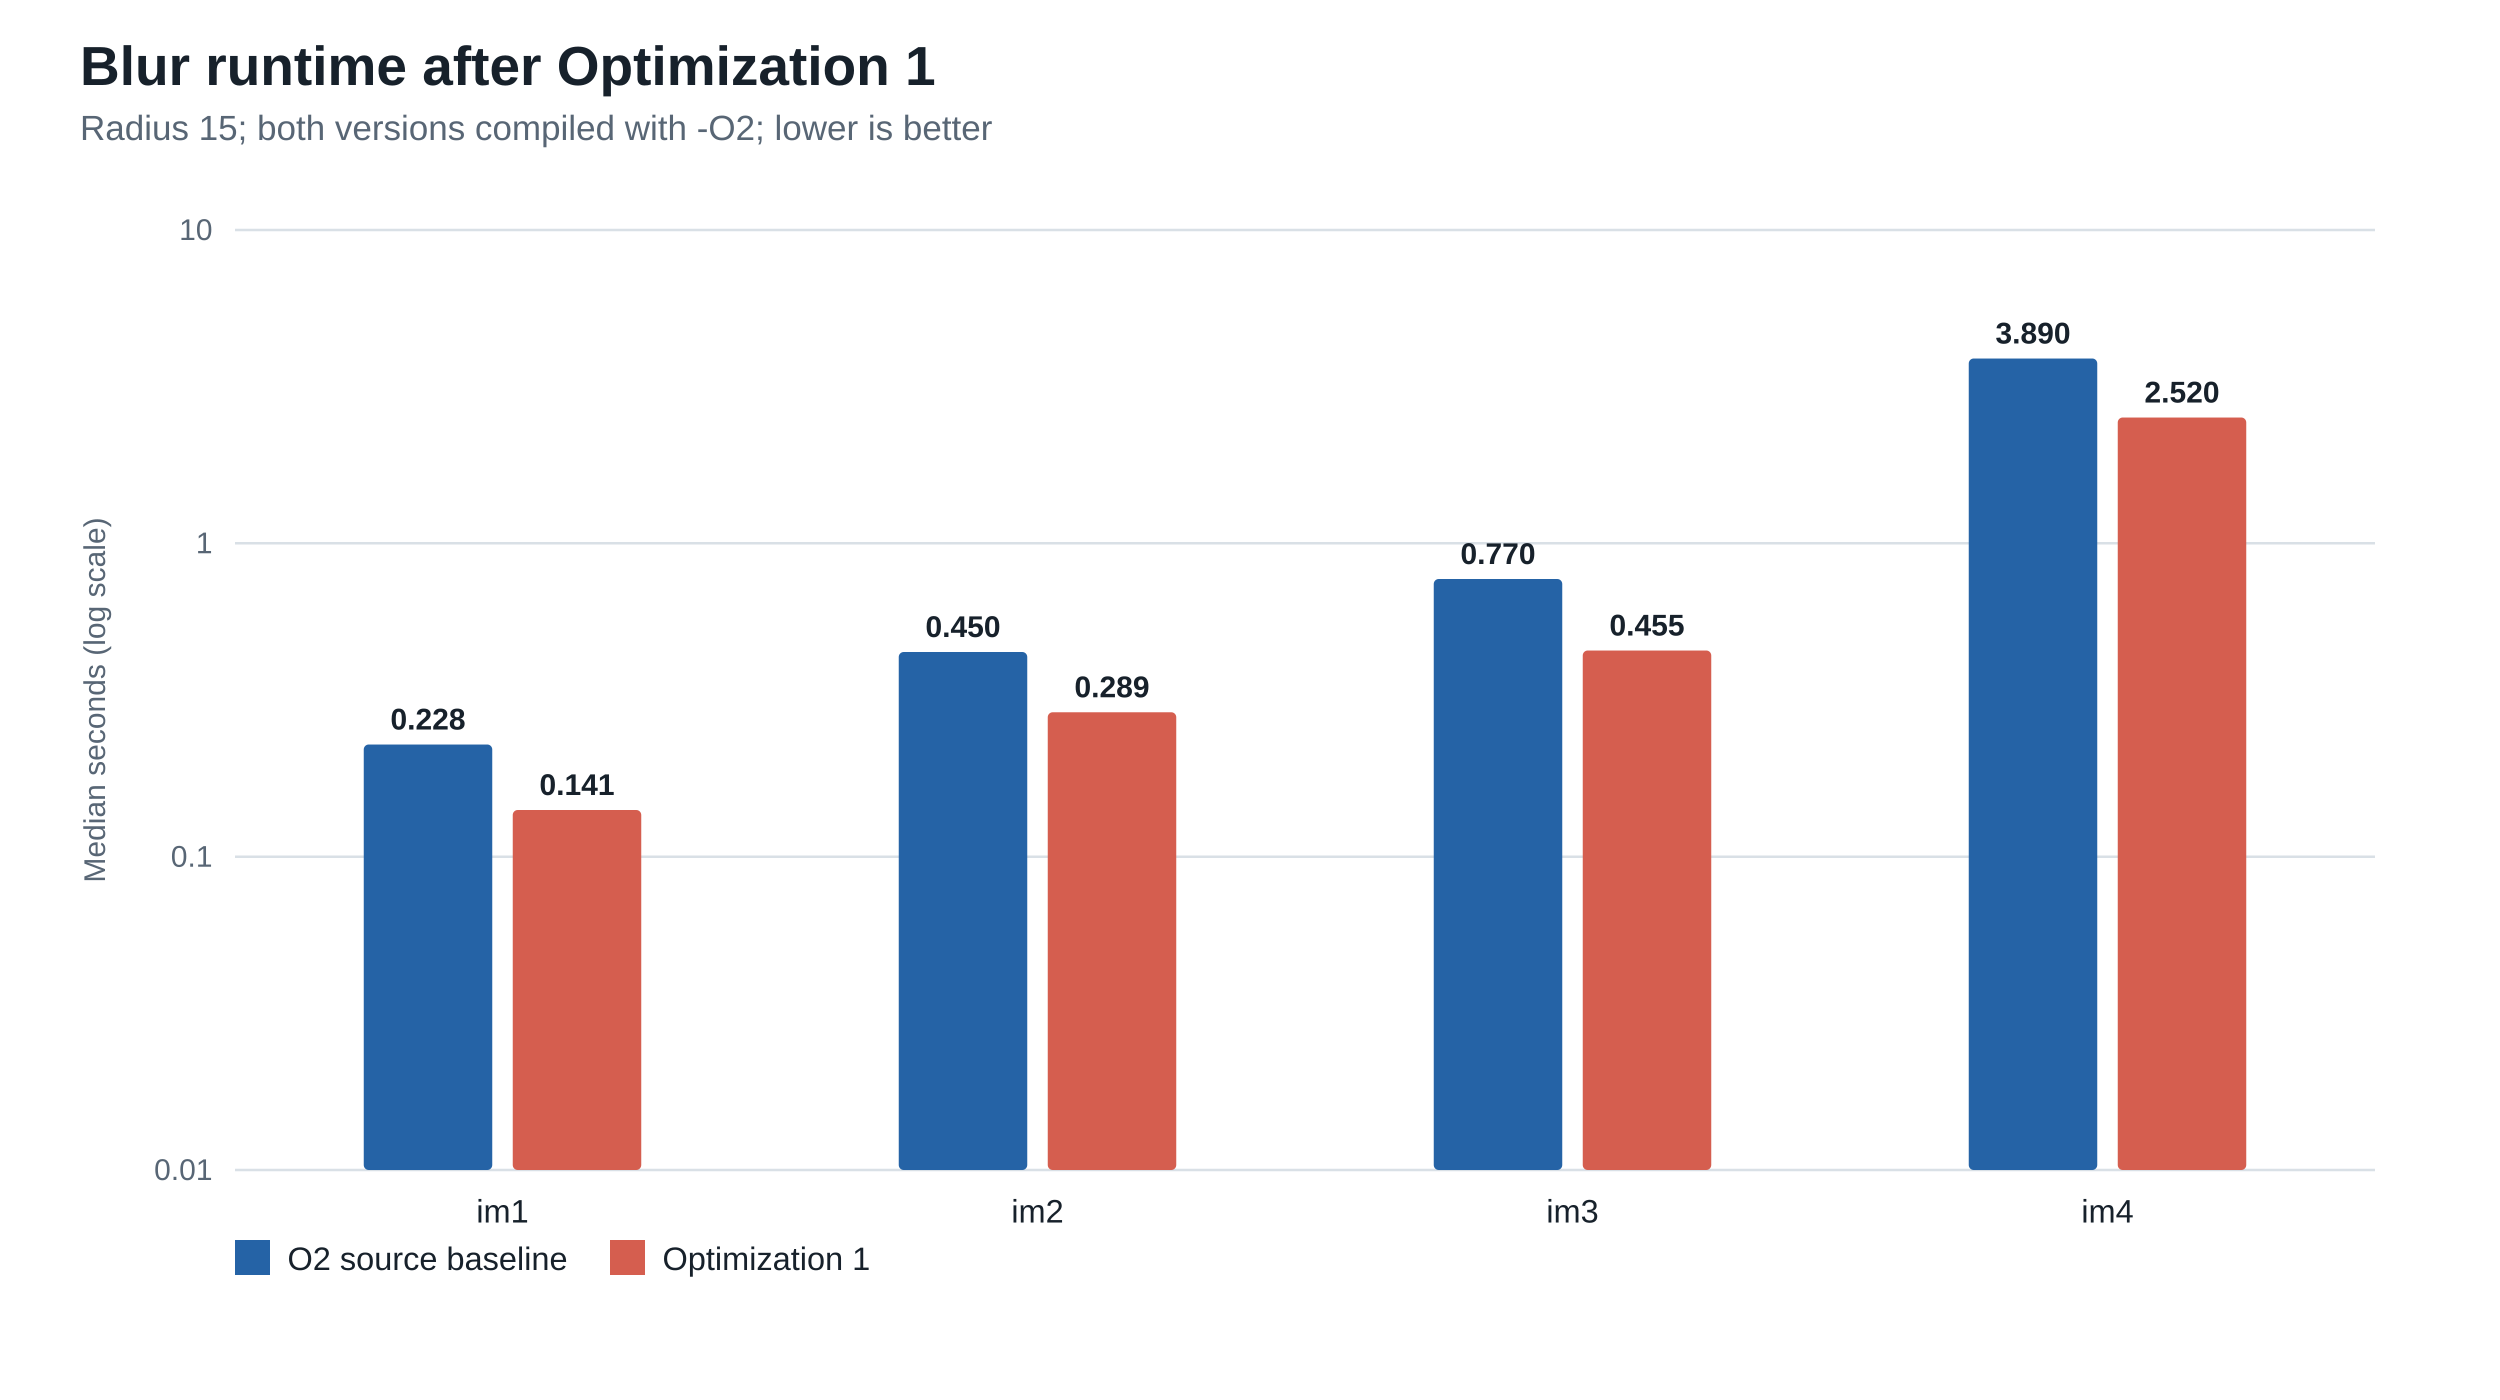
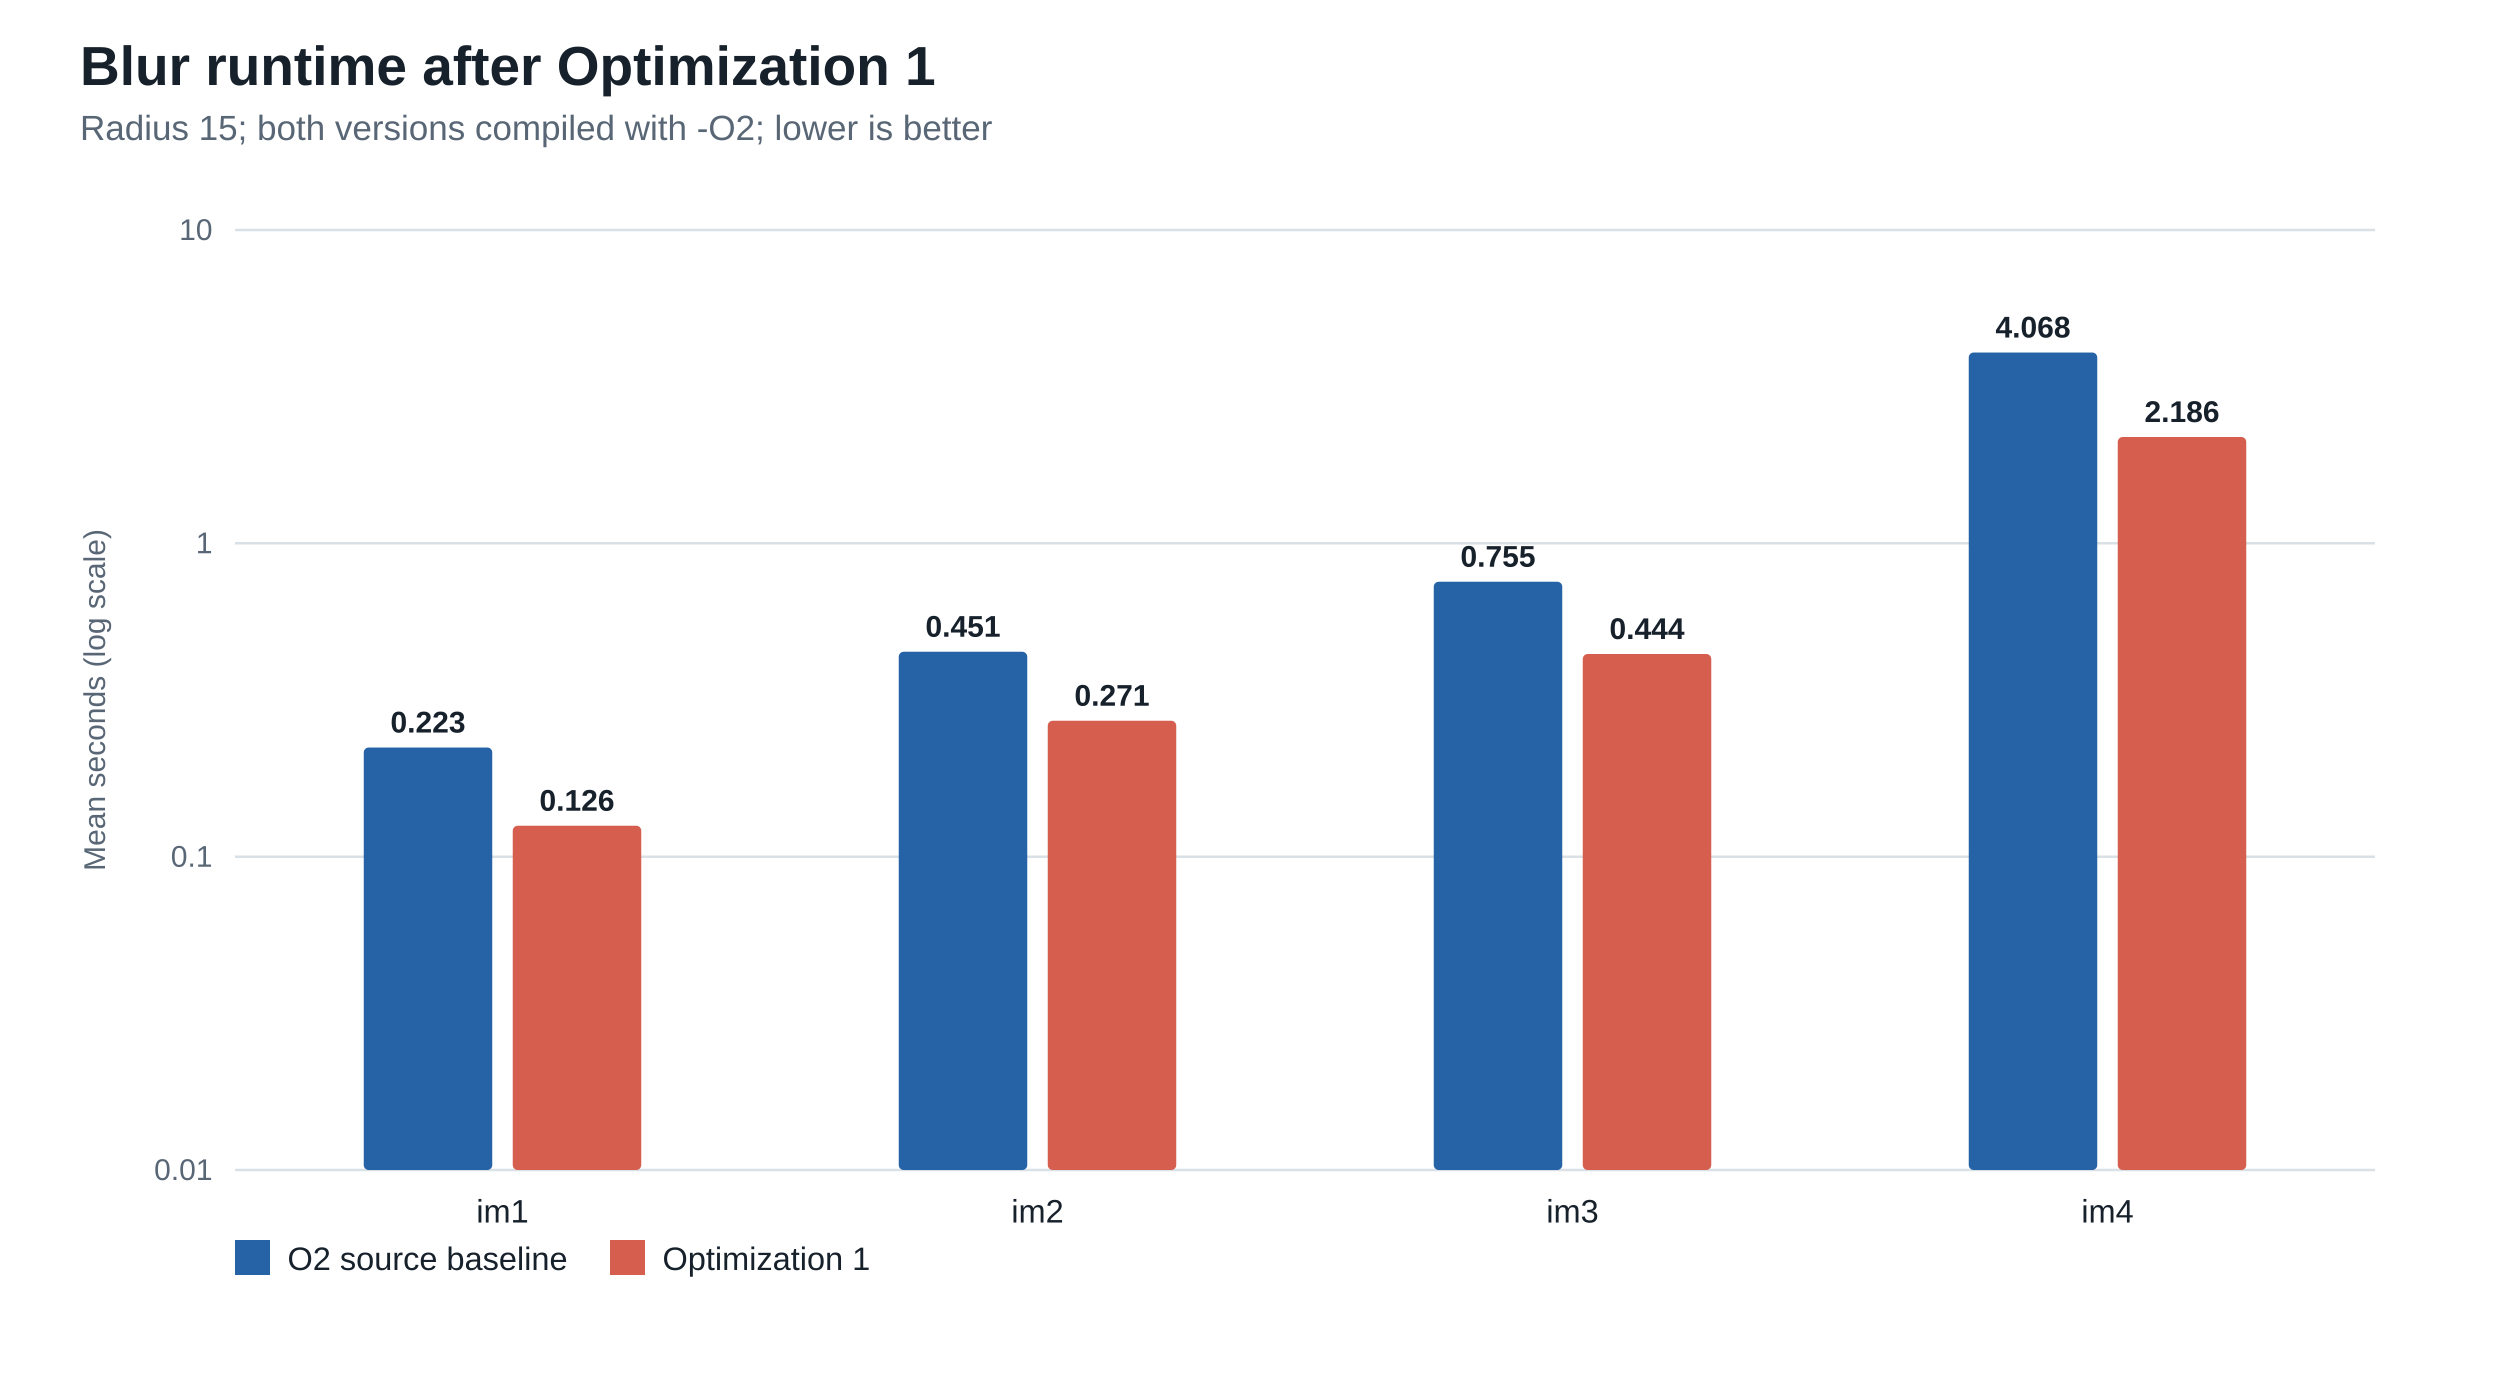
<svg xmlns="http://www.w3.org/2000/svg" width="1000" height="560" viewBox="0 0 1000 560">
  <style>
text { font-family: Arial, Helvetica, sans-serif; fill: #17212b; letter-spacing: 0; }
.title { font-size: 22px; font-weight: 700; }
.subtitle { font-size: 14px; fill: #586675; }
.axis { font-size: 12px; fill: #586675; }
.label { font-size: 13px; }
.value { font-size: 12px; font-weight: 700; }
</style>
  <rect width="1000" height="560" fill="#ffffff" />
  <text x="32" y="34" class="title">Blur runtime after Optimization 1</text>
  <text x="32" y="56" class="subtitle">Radius 15; both versions compiled with -O2; lower is better</text>
  <line x1="94" y1="468.0" x2="950" y2="468.0" stroke="#d9e0e6" />
  <text x="85" y="472.0" text-anchor="end" class="axis">0.01</text>
  <line x1="94" y1="342.7" x2="950" y2="342.7" stroke="#d9e0e6" />
  <text x="85" y="346.7" text-anchor="end" class="axis">0.1</text>
  <line x1="94" y1="217.3" x2="950" y2="217.3" stroke="#d9e0e6" />
  <text x="85" y="221.3" text-anchor="end" class="axis">1</text>
  <line x1="94" y1="92.0" x2="950" y2="92.0" stroke="#d9e0e6" />
  <text x="85" y="96.0" text-anchor="end" class="axis">10</text>
-   <rect x="145.5" y="297.8" width="51.4" height="170.2" rx="2" fill="#2563a6" />
-   <text x="171.2" y="291.8" text-anchor="middle" class="value">0.228</text>
-   <rect x="205.1" y="324.0" width="51.4" height="144.0" rx="2" fill="#d55e4f" />
-   <text x="230.8" y="318.0" text-anchor="middle" class="value">0.141</text>
+   <rect x="145.5" y="299.0" width="51.4" height="169.0" rx="2" fill="#2563a6" />
+   <text x="171.2" y="293.0" text-anchor="middle" class="value">0.223</text>
+   <rect x="205.1" y="330.3" width="51.4" height="137.7" rx="2" fill="#d55e4f" />
+   <text x="230.8" y="324.3" text-anchor="middle" class="value">0.126</text>
  <text x="201.0" y="489" text-anchor="middle" class="label">im1</text>
-   <rect x="359.5" y="260.8" width="51.4" height="207.2" rx="2" fill="#2563a6" />
-   <text x="385.2" y="254.8" text-anchor="middle" class="value">0.450</text>
-   <rect x="419.1" y="284.9" width="51.4" height="183.1" rx="2" fill="#d55e4f" />
-   <text x="444.8" y="278.9" text-anchor="middle" class="value">0.289</text>
+   <rect x="359.5" y="260.7" width="51.4" height="207.3" rx="2" fill="#2563a6" />
+   <text x="385.2" y="254.7" text-anchor="middle" class="value">0.451</text>
+   <rect x="419.1" y="288.3" width="51.4" height="179.7" rx="2" fill="#d55e4f" />
+   <text x="444.8" y="282.3" text-anchor="middle" class="value">0.271</text>
  <text x="415.0" y="489" text-anchor="middle" class="label">im2</text>
-   <rect x="573.5" y="231.6" width="51.4" height="236.4" rx="2" fill="#2563a6" />
-   <text x="599.2" y="225.6" text-anchor="middle" class="value">0.770</text>
-   <rect x="633.1" y="260.2" width="51.4" height="207.8" rx="2" fill="#d55e4f" />
-   <text x="658.8" y="254.2" text-anchor="middle" class="value">0.455</text>
+   <rect x="573.5" y="232.7" width="51.4" height="235.3" rx="2" fill="#2563a6" />
+   <text x="599.2" y="226.7" text-anchor="middle" class="value">0.755</text>
+   <rect x="633.1" y="261.6" width="51.4" height="206.4" rx="2" fill="#d55e4f" />
+   <text x="658.8" y="255.6" text-anchor="middle" class="value">0.444</text>
  <text x="629.0" y="489" text-anchor="middle" class="label">im3</text>
-   <rect x="787.5" y="143.4" width="51.4" height="324.6" rx="2" fill="#2563a6" />
-   <text x="813.2" y="137.4" text-anchor="middle" class="value">3.890</text>
-   <rect x="847.1" y="167.0" width="51.4" height="301.0" rx="2" fill="#d55e4f" />
-   <text x="872.8" y="161.0" text-anchor="middle" class="value">2.520</text>
+   <rect x="787.5" y="141.0" width="51.4" height="327.0" rx="2" fill="#2563a6" />
+   <text x="813.2" y="135.0" text-anchor="middle" class="value">4.068</text>
+   <rect x="847.1" y="174.8" width="51.4" height="293.2" rx="2" fill="#d55e4f" />
+   <text x="872.8" y="168.8" text-anchor="middle" class="value">2.186</text>
  <text x="843.0" y="489" text-anchor="middle" class="label">im4</text>
  <rect x="94" y="496" width="14" height="14" fill="#2563a6" />
  <text x="115" y="508" class="label">O2 source baseline</text>
  <rect x="244" y="496" width="14" height="14" fill="#d55e4f" />
  <text x="265" y="508" class="label">Optimization 1</text>
-   <text x="42" y="280.0" transform="rotate(-90 42 280.0)" text-anchor="middle" class="axis">Median seconds (log scale)</text>
+   <text x="42" y="280.0" transform="rotate(-90 42 280.0)" text-anchor="middle" class="axis">Mean seconds (log scale)</text>
</svg>
